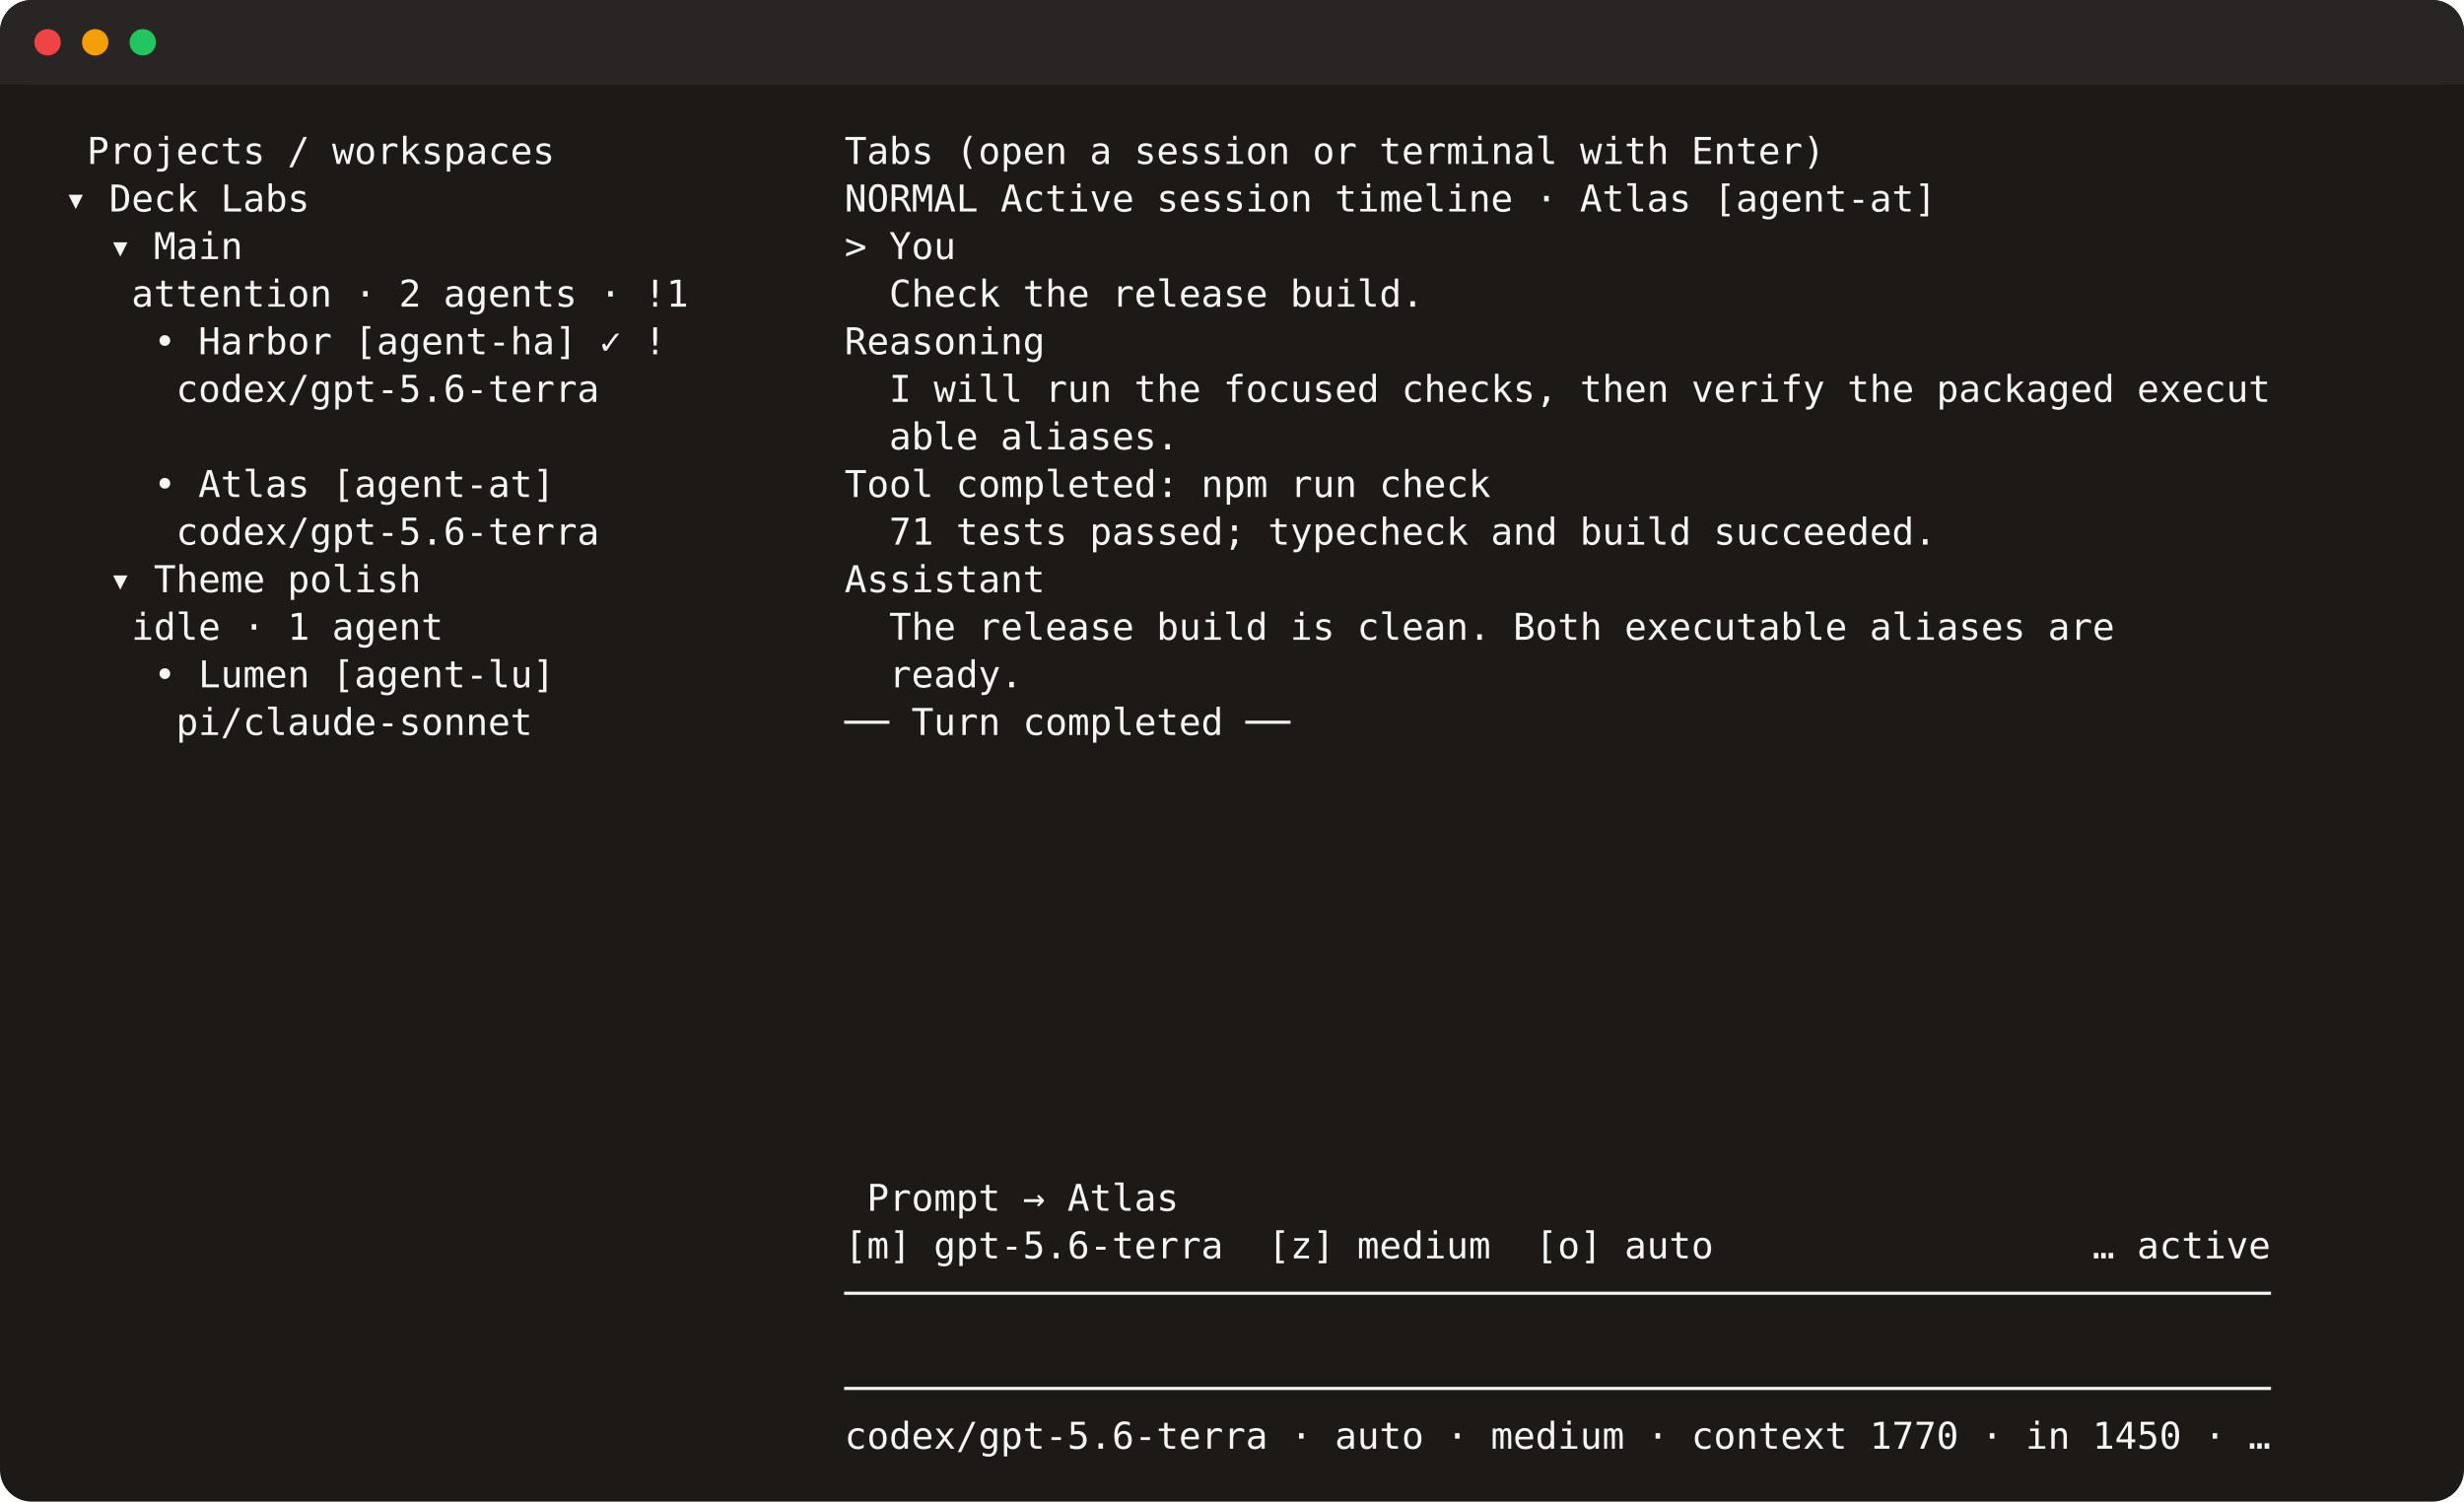
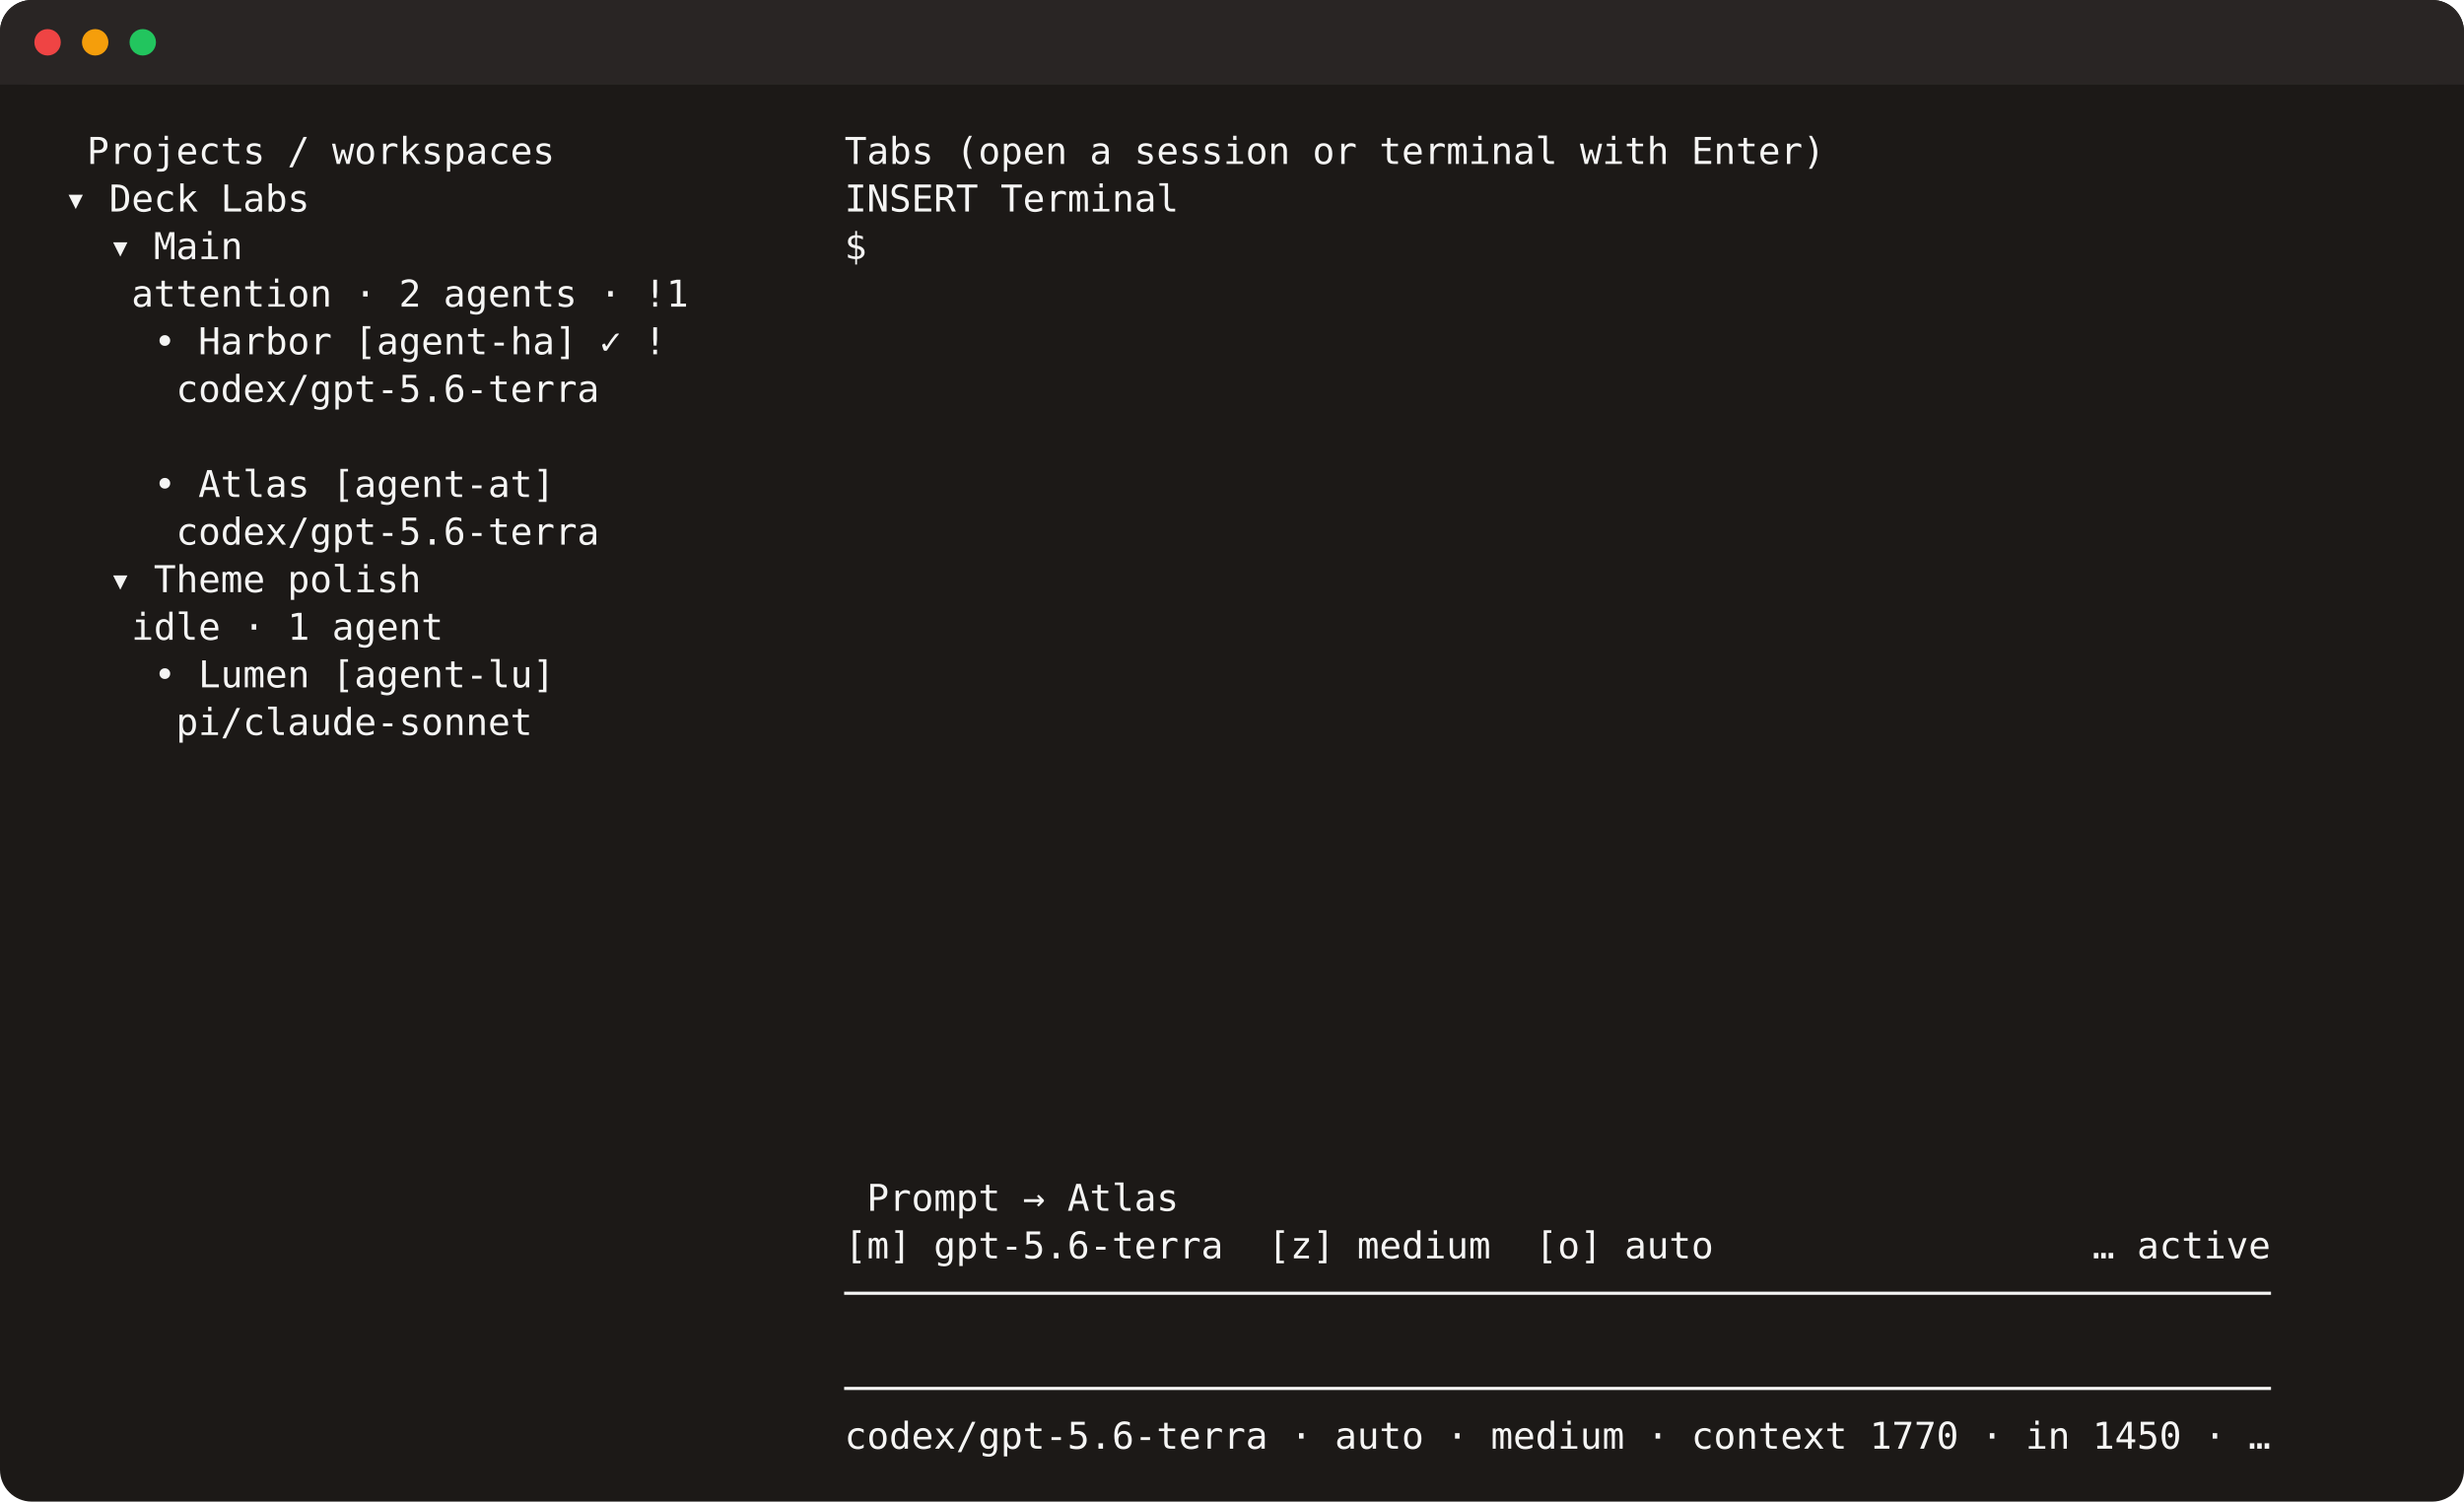
<svg xmlns="http://www.w3.org/2000/svg" width="932" height="568" viewBox="0 0 932 568">
  <rect width="932" height="568" rx="12" fill="#1c1917" />
  <rect width="932" height="32" rx="12" fill="#292524" />
  <rect y="20" width="932" height="12" fill="#292524" />
  <circle cx="18" cy="16" r="5" fill="#ef4444" />
  <circle cx="36" cy="16" r="5" fill="#f59e0b" />
  <circle cx="54" cy="16" r="5" fill="#22c55e" />
  <g fill="#f5f5f4" font-family="SFMono-Regular, Menlo, Consolas, monospace" font-size="14" xml:space="preserve">
    <text x="16" y="62">  Projects / workspaces             Tabs (open a session or terminal with Enter)                    </text>
-     <text x="16" y="80"> ▾ Deck Labs                        NORMAL Active session timeline · Atlas [agent-at]               </text>
-     <text x="16" y="98">   ▾ Main                           &gt; You                                                           </text>
-     <text x="16" y="116">    attention · 2 agents · !1         Check the release build.                                      </text>
-     <text x="16" y="134">     • Harbor [agent-ha] ✓ !        Reasoning                                                       </text>
-     <text x="16" y="152">      codex/gpt-5.6-terra             I will run the focused checks, then verify the packaged execut</text>
-     <text x="16" y="170">                                      able aliases.                                                 </text>
-     <text x="16" y="188">     • Atlas [agent-at]             Tool completed: npm run check                                   </text>
-     <text x="16" y="206">      codex/gpt-5.6-terra             71 tests passed; typecheck and build succeeded.               </text>
-     <text x="16" y="224">   ▾ Theme polish                   Assistant                                                       </text>
-     <text x="16" y="242">    idle · 1 agent                    The release build is clean. Both executable aliases are       </text>
-     <text x="16" y="260">     • Lumen [agent-lu]               ready.                                                        </text>
-     <text x="16" y="278">      pi/claude-sonnet              ── Turn completed ──                                            </text>
+     <text x="16" y="80"> ▾ Deck Labs                        INSERT Terminal                                                 </text>
+     <text x="16" y="98">   ▾ Main                           $                                                               </text>
+     <text x="16" y="116">    attention · 2 agents · !1                                                                       </text>
+     <text x="16" y="134">     • Harbor [agent-ha] ✓ !                                                                        </text>
+     <text x="16" y="152">      codex/gpt-5.6-terra                                                                           </text>
+     <text x="16" y="170">                                                                                                    </text>
+     <text x="16" y="188">     • Atlas [agent-at]                                                                             </text>
+     <text x="16" y="206">      codex/gpt-5.6-terra                                                                           </text>
+     <text x="16" y="224">   ▾ Theme polish                                                                                   </text>
+     <text x="16" y="242">    idle · 1 agent                                                                                  </text>
+     <text x="16" y="260">     • Lumen [agent-lu]                                                                             </text>
+     <text x="16" y="278">      pi/claude-sonnet                                                                              </text>
    <text x="16" y="296" />
    <text x="16" y="314" />
    <text x="16" y="332" />
    <text x="16" y="350" />
    <text x="16" y="368" />
    <text x="16" y="386" />
    <text x="16" y="404" />
    <text x="16" y="422" />
    <text x="16" y="440" />
    <text x="16" y="458">                                     Prompt → Atlas                                                 </text>
    <text x="16" y="476">                                    [m] gpt-5.6-terra  [z] medium  [o] auto                 … active</text>
    <text x="16" y="494">                                    ────────────────────────────────────────────────────────────────</text>
    <text x="16" y="512">                                                                                                    </text>
    <text x="16" y="530">                                    ────────────────────────────────────────────────────────────────</text>
    <text x="16" y="548">                                    codex/gpt-5.6-terra · auto · medium · context 1770 · in 1450 · …</text>
  </g>
</svg>
